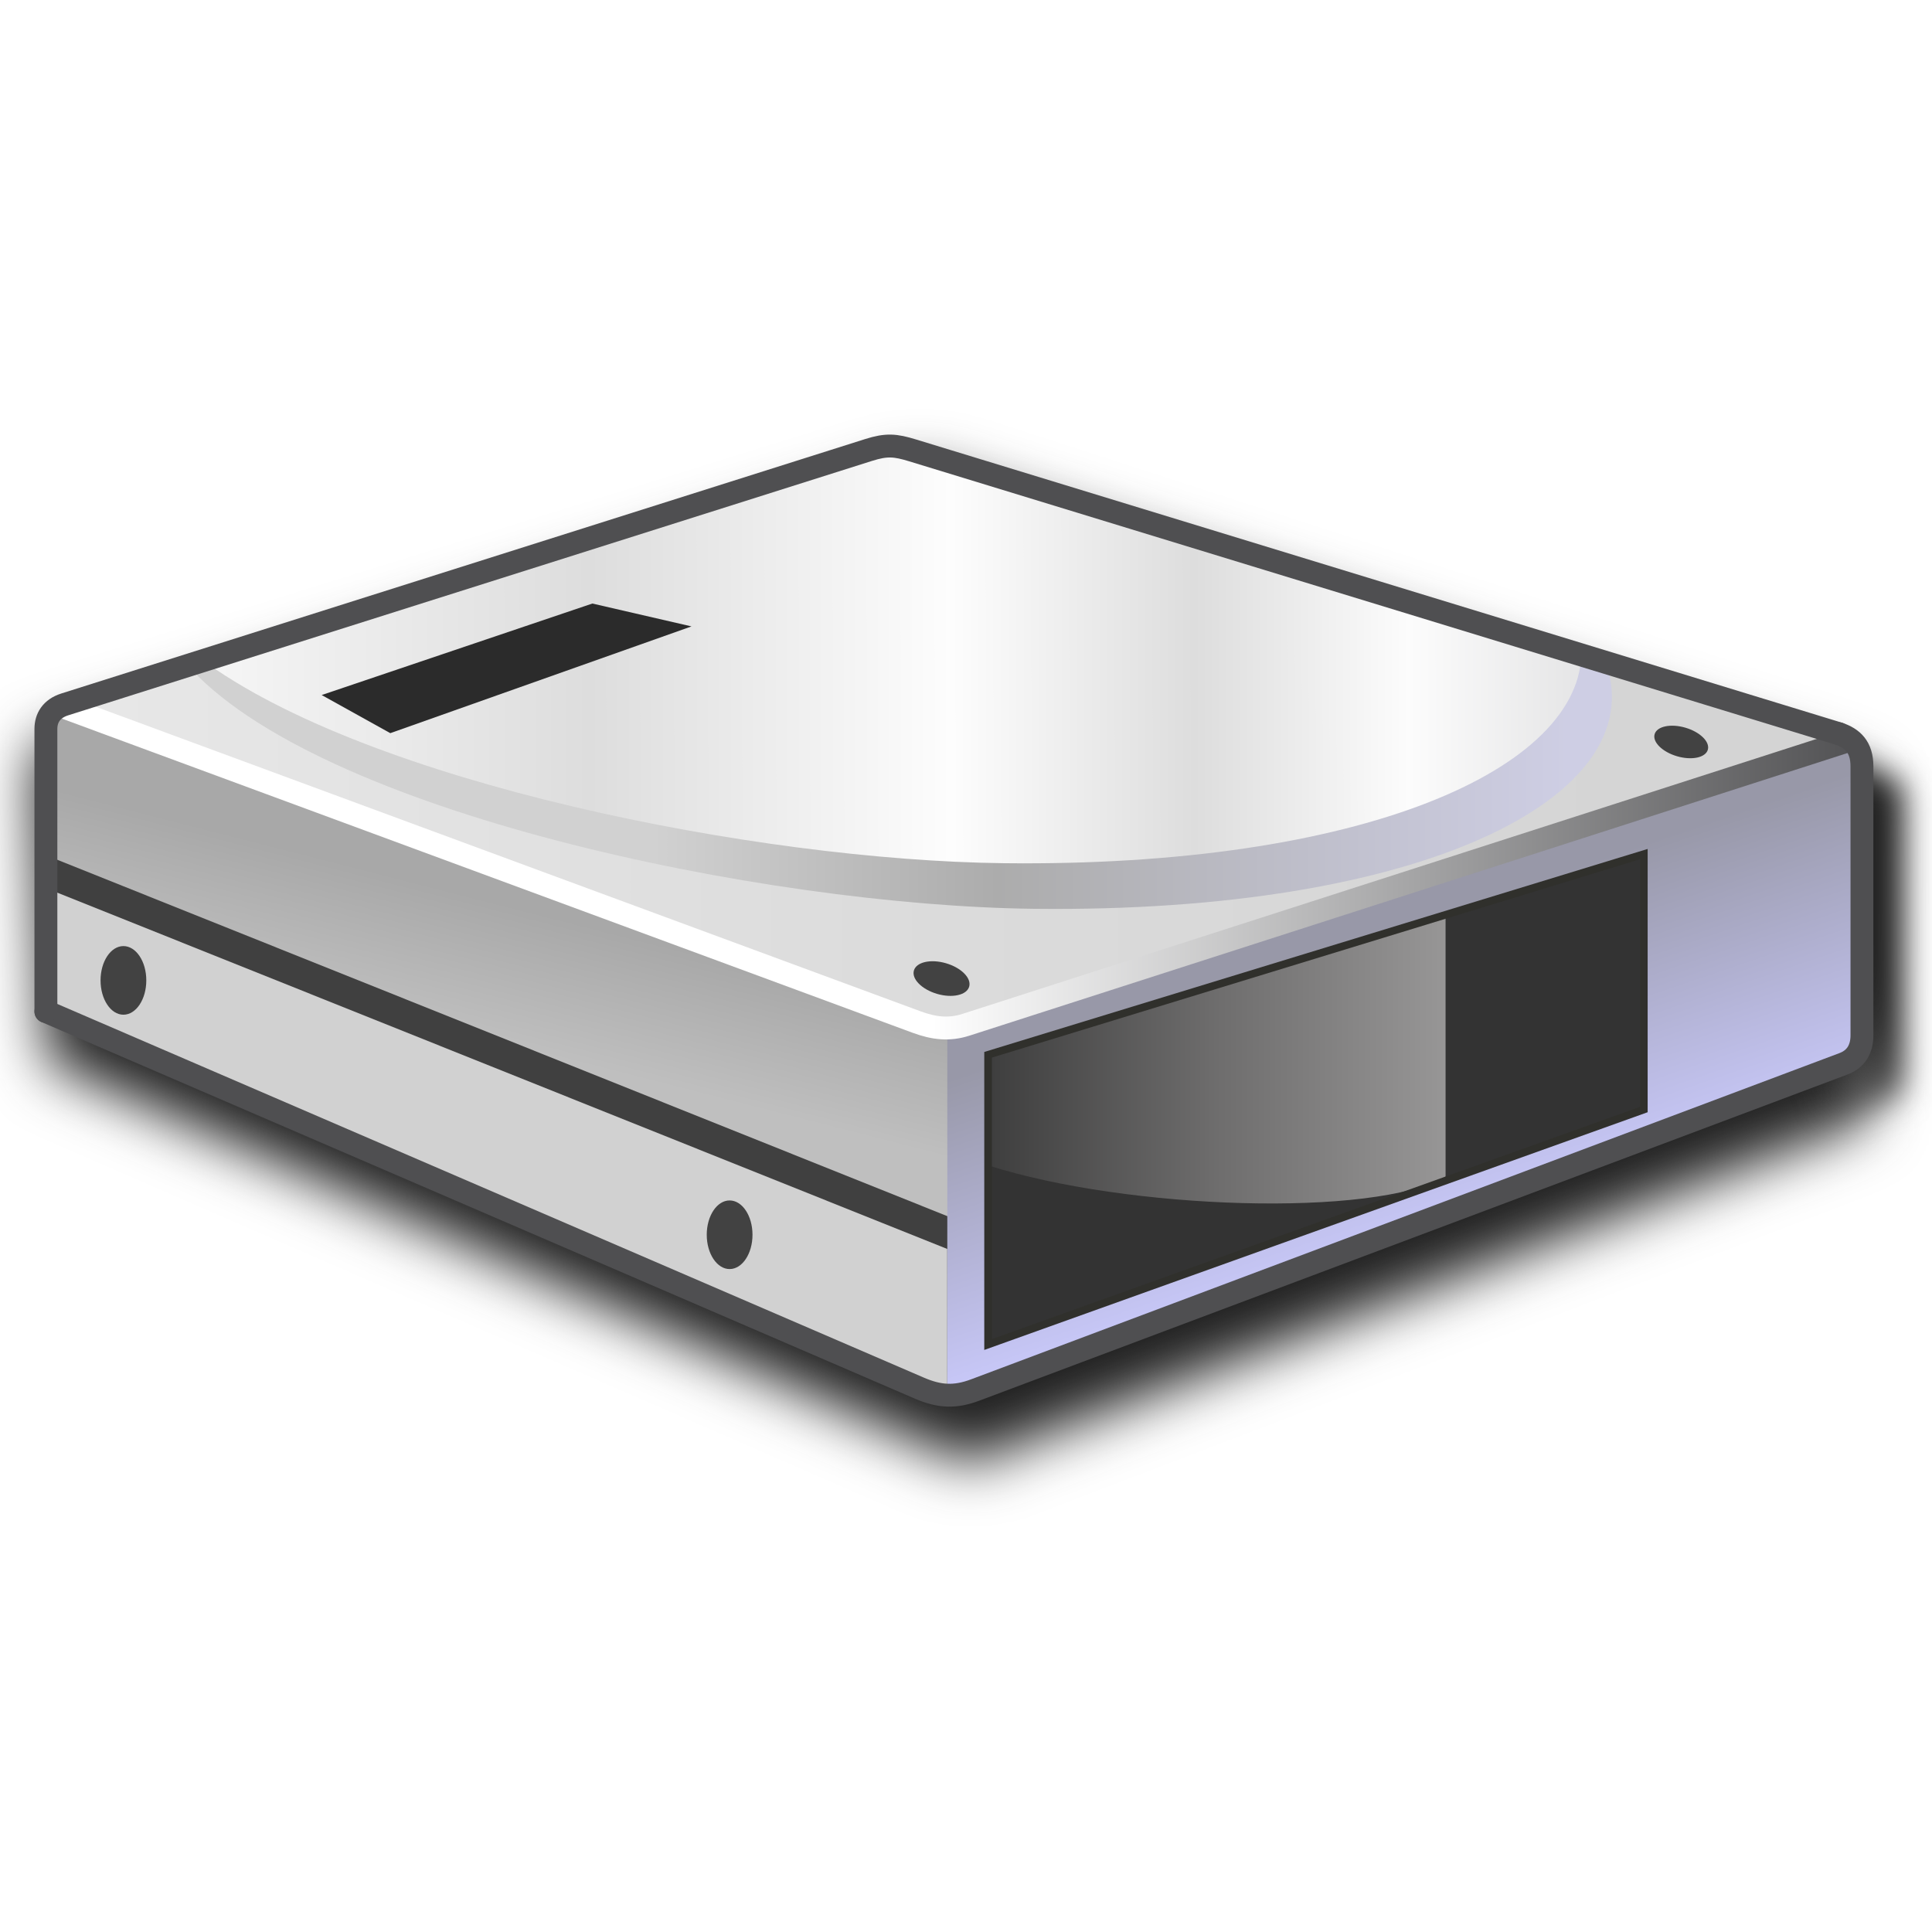
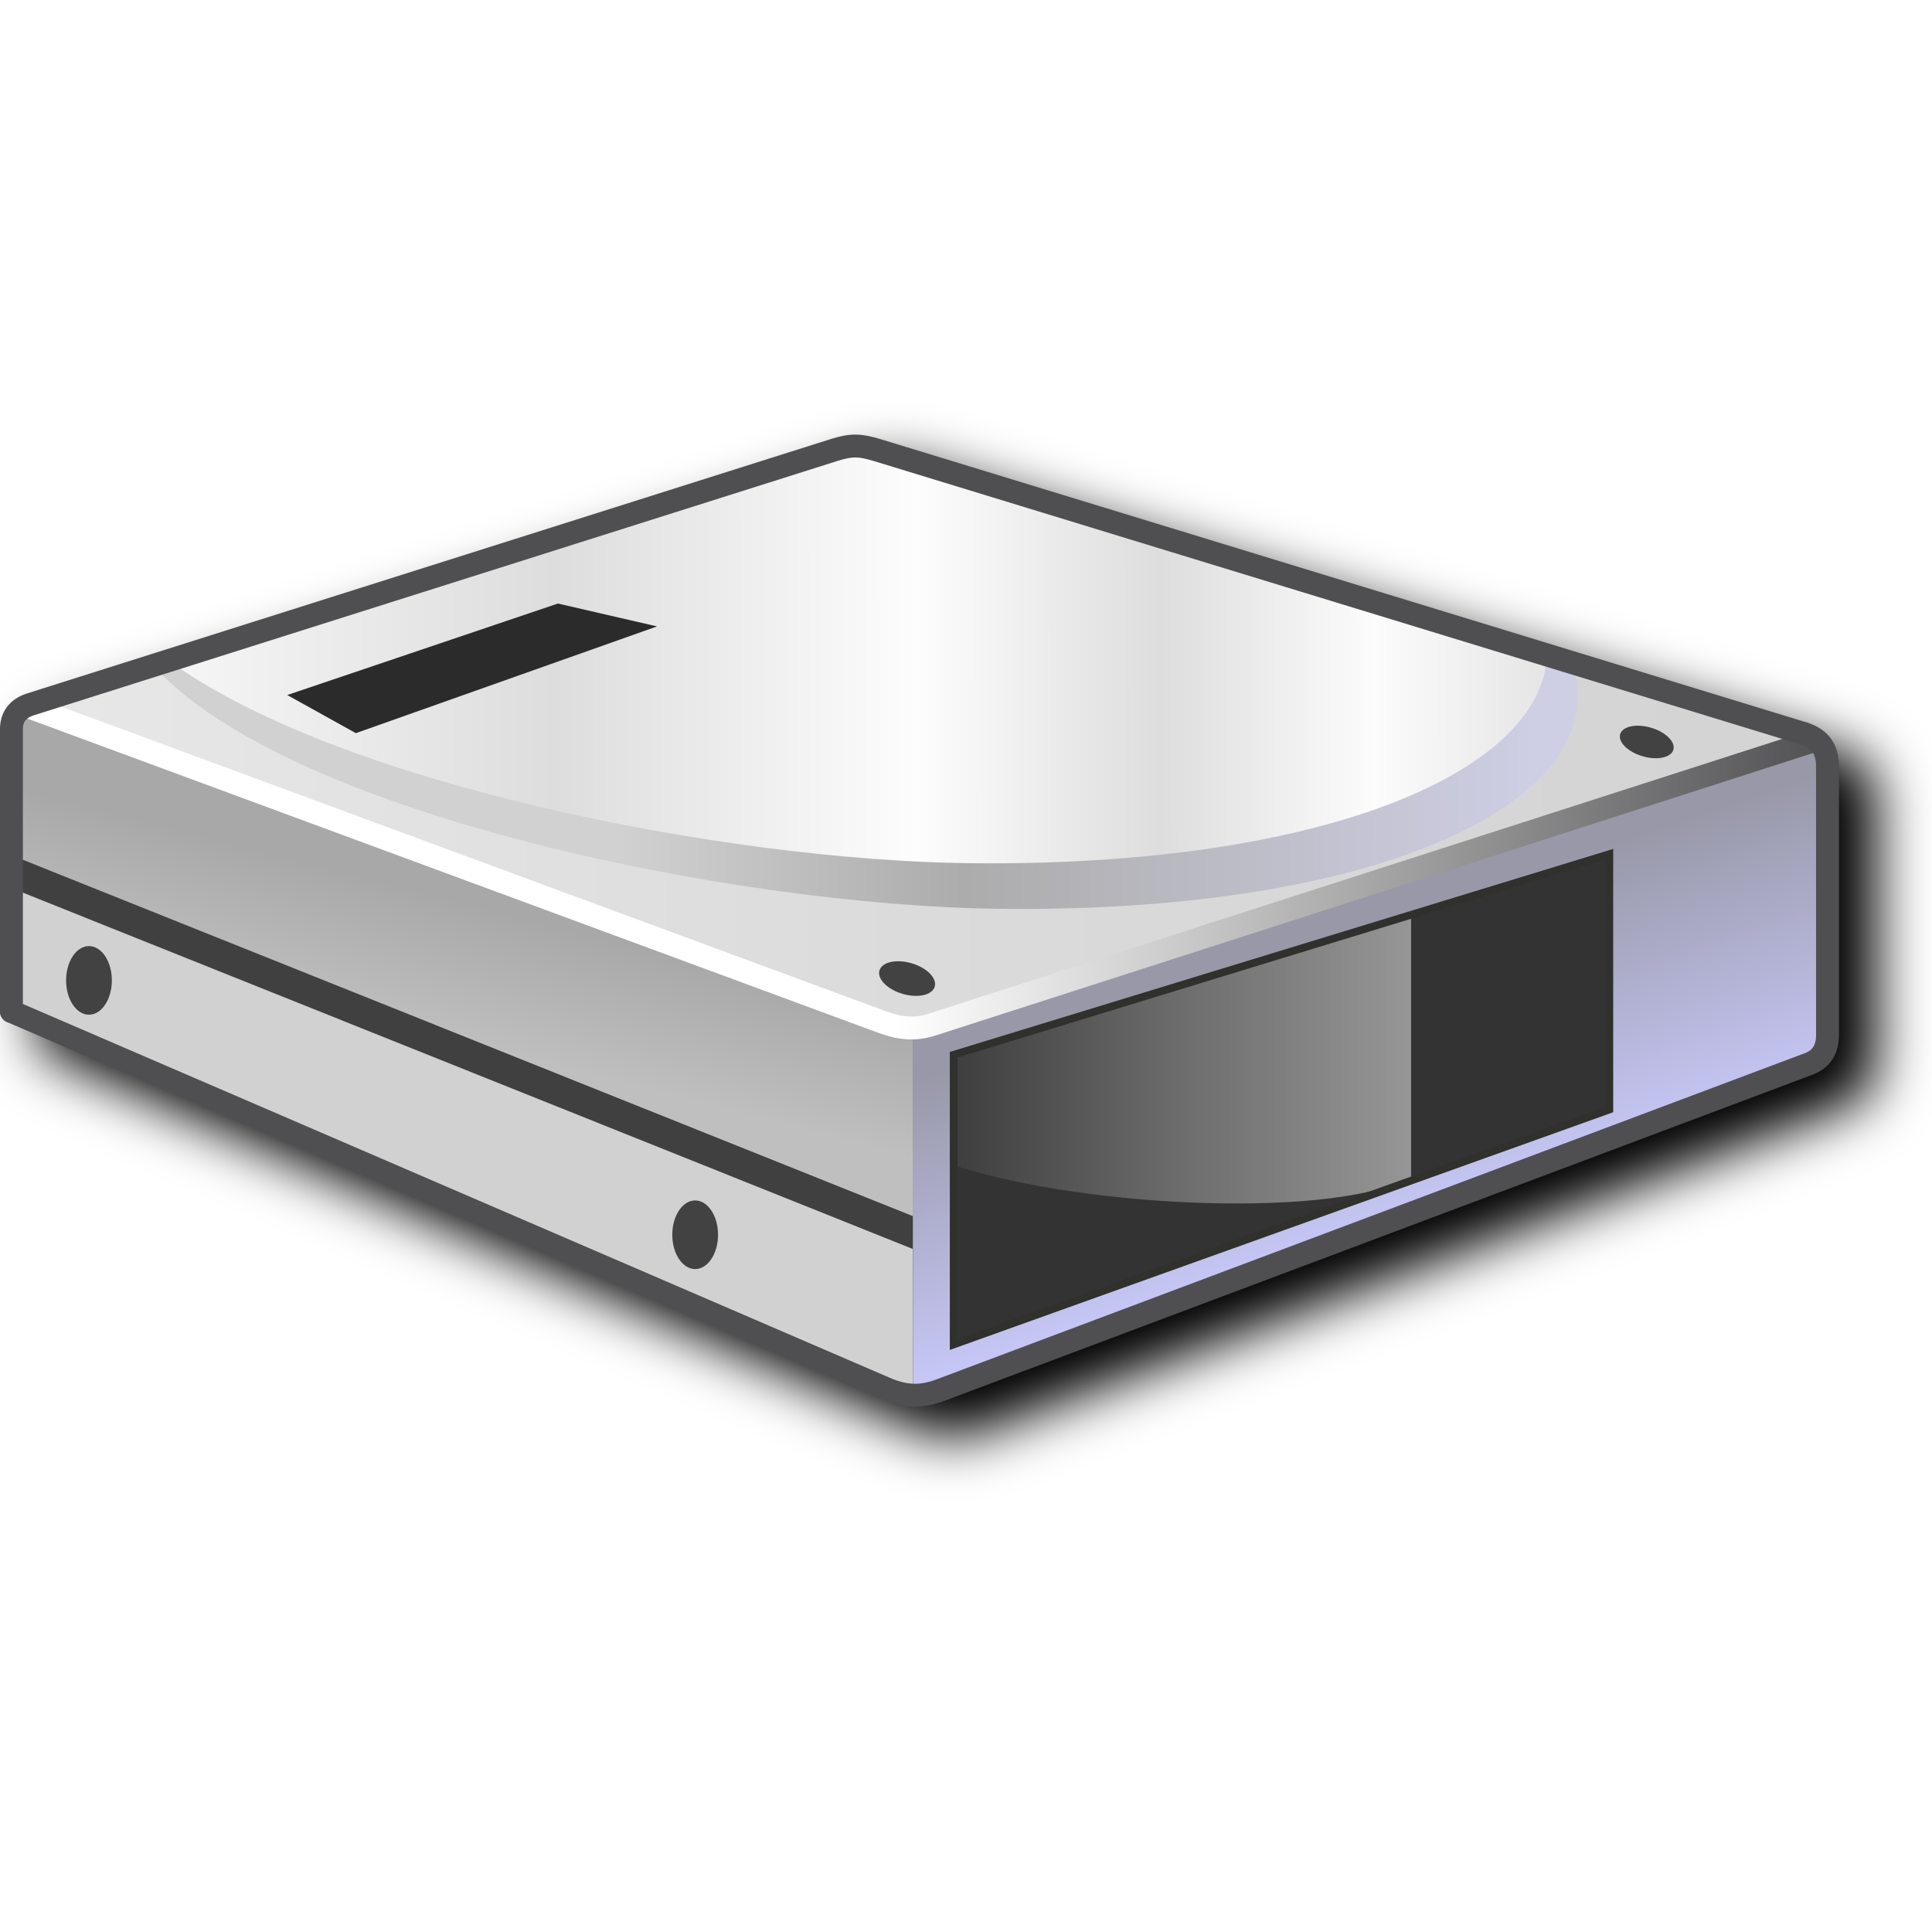
<svg xmlns="http://www.w3.org/2000/svg" xmlns:xlink="http://www.w3.org/1999/xlink" width="256" height="256" viewBox="0 0 256 256" version="1.1" id="svg8">
  <defs id="defs2">
-     <linearGradient id="linearGradient1029">
-       <stop id="stop1025" offset="0" style="stop-color:#212121;stop-opacity:1;" />
-       <stop id="stop1027" offset="1" style="stop-color:#212121;stop-opacity:0;" />
-     </linearGradient>
    <linearGradient id="linearGradient1041">
      <stop style="stop-color:#a8a8a8;stop-opacity:1" offset="0" id="stop1037" />
      <stop style="stop-color:#bfbfbf;stop-opacity:1" offset="1" id="stop1039" />
    </linearGradient>
    <linearGradient id="linearGradient1126">
      <stop style="stop-color:#ffffff;stop-opacity:1;" offset="0" id="stop1122" />
      <stop style="stop-color:#4f4f51;stop-opacity:1" offset="1" id="stop1124" />
    </linearGradient>
    <linearGradient id="linearGradient1036">
      <stop style="stop-color:#d1d1d1;stop-opacity:1" offset="0" id="stop1031" />
      <stop id="stop1040" offset="0.325" style="stop-color:#d1d1d1;stop-opacity:1" />
      <stop style="stop-color:#acacac;stop-opacity:1" offset="0.579" id="stop1042" />
      <stop style="stop-color:#cecee4;stop-opacity:1" offset="1" id="stop1034" />
    </linearGradient>
    <linearGradient id="linearGradient1063">
      <stop id="stop1059" offset="0" style="stop-color:#f6f6f6;stop-opacity:1" />
      <stop style="stop-color:#dddddd;stop-opacity:1" offset="0.28" id="stop1073" />
      <stop style="stop-color:#fdfdfd;stop-opacity:1" offset="0.543" id="stop1067" />
      <stop id="stop1069" offset="0.719" style="stop-color:#dddddd;stop-opacity:1" />
      <stop style="stop-color:#fcfcfc;stop-opacity:1" offset="0.875" id="stop1071" />
      <stop id="stop1061" offset="1" style="stop-color:#e5e5e6;stop-opacity:1" />
    </linearGradient>
    <linearGradient id="linearGradient1037">
      <stop id="stop1033" offset="0" style="stop-color:#e8e8e8;stop-opacity:1" />
      <stop style="stop-color:#dbdbdb;stop-opacity:1" offset="0.5" id="stop1041" />
      <stop id="stop1035" offset="1" style="stop-color:#d3d3d3;stop-opacity:1" />
    </linearGradient>
    <linearGradient id="linearGradient1014">
      <stop id="stop1010" offset="0" style="stop-color:#3e3e3e;stop-opacity:1" />
      <stop style="stop-color:#6e6d6d;stop-opacity:1" offset="0.5" id="stop1018" />
      <stop id="stop1012" offset="1" style="stop-color:#979696;stop-opacity:1" />
    </linearGradient>
    <linearGradient id="linearGradient1002">
      <stop id="stop998" offset="0" style="stop-color:#c7c7f7;stop-opacity:1" />
      <stop id="stop1000" offset="1" style="stop-color:#9898a8;stop-opacity:1" />
    </linearGradient>
    <linearGradient y2="119.61" x2="-330.094" y1="155.924" x1="-317.755" gradientTransform="translate(-1,1.5)" gradientUnits="userSpaceOnUse" id="linearGradient1378" xlink:href="#linearGradient1002" />
    <linearGradient y2="117.937" x2="-108.432" y1="117.937" x1="-168.432" gradientTransform="translate(-222.162,25.06154)" gradientUnits="userSpaceOnUse" id="linearGradient1380" xlink:href="#linearGradient1014" />
    <linearGradient y2="11.5" x2="-472.705" y1="11.5" x1="-712.705" gradientTransform="translate(196.7147,89.69975)" gradientUnits="userSpaceOnUse" id="linearGradient1382" xlink:href="#linearGradient1037" />
    <linearGradient y2="-85.841" x2="82.969" y1="-85.841" x1="-94.614" gradientTransform="translate(-397.5916,176.066)" gradientUnits="userSpaceOnUse" id="linearGradient1384" xlink:href="#linearGradient1036" />
    <linearGradient y2="-5.454" x2="-91.215" y1="-5.222" x1="-271.96" gradientTransform="translate(-221.5577,89.69975)" gradientUnits="userSpaceOnUse" id="linearGradient1386" xlink:href="#linearGradient1063" />
    <linearGradient y2="121.35" x2="-274.99" y1="121.35" x1="-397.932" gradientUnits="userSpaceOnUse" id="linearGradient1388" xlink:href="#linearGradient1126" />
    <linearGradient xlink:href="#linearGradient1041" id="linearGradient1043" x1="-462.194" y1="117.952" x2="-466.666" y2="135.368" gradientUnits="userSpaceOnUse" />
-     <filter style="color-interpolation-filters:sRGB" id="filter1049" x="-0.038" width="1.075" y="-0.07" height="1.14">
-       <feGaussianBlur stdDeviation="3.781" id="feGaussianBlur1051" />
-     </filter>
-     <linearGradient gradientUnits="userSpaceOnUse" y2="60.168" x2="-439.073" y1="54.602" x1="-427.34" id="linearGradient1031" xlink:href="#linearGradient1029" />
-     <filter height="1.077" y="-0.038" width="1.041" x="-0.02" id="filter1060" style="color-interpolation-filters:sRGB">
-       <feGaussianBlur id="feGaussianBlur1058" stdDeviation="2.078" />
+     <filter style="color-interpolation-filters:sRGB" id="filter1468" x="-0.037" y="-0.069" width="1.073" height="1.139">
+       <feGaussianBlur stdDeviation="3.724" id="feGaussianBlur1470" />
    </filter>
  </defs>
  <g id="layer1" transform="translate(-12.56771)">
-     <g id="g1068-7-2" transform="matrix(1.010365,0,0,1.010365,679.6342,77.71755)">
-       <g transform="translate(12.56771)" id="g1847-9-5" style="opacity:1">
-         <path d="m -552.096,-14.938 -0.451,0.142 -2.795,0.869 c 0.016,-0.005 0.009,-0.005 -0.046,0.012 l -0.002,0.002 -109.472,34.057 -0.008,0.004 -0.006,0.002 c -0.006,0.002 -0.017,0.003 -0.042,0.012 l -3.533,1.1 v 3.62 l 1.713,35.381 v 1.99 l 121.141,52.774 4.356,-1.818 110.034,-42.083 3.421,-1.427 V 65.892 29.892 25.854 l -2.009,-0.622 c -0.641,-0.523 -1.368,-0.899 -2.129,-1.158 l -0.022,-0.008 z" style="color:#000000;font-style:normal;font-variant:normal;font-weight:normal;font-stretch:normal;font-size:medium;line-height:normal;font-family:sans-serif;font-variant-ligatures:normal;font-variant-position:normal;font-variant-caps:normal;font-variant-numeric:normal;font-variant-alternates:normal;font-variant-east-asian:normal;font-feature-settings:normal;font-variation-settings:normal;text-indent:0;text-align:start;text-decoration:none;text-decoration-line:none;text-decoration-style:solid;text-decoration-color:#000000;letter-spacing:normal;word-spacing:normal;text-transform:none;writing-mode:lr-tb;direction:ltr;text-orientation:mixed;dominant-baseline:auto;baseline-shift:baseline;text-anchor:start;white-space:normal;shape-padding:0;shape-margin:0;inline-size:0;clip-rule:nonzero;display:inline;overflow:visible;visibility:visible;isolation:auto;mix-blend-mode:normal;color-interpolation:sRGB;color-interpolation-filters:linearRGB;solid-color:#000000;solid-opacity:1;vector-effect:none;fill:#212121;fill-opacity:1;fill-rule:nonzero;stroke:none;stroke-width:3.062;stroke-linecap:butt;stroke-linejoin:miter;stroke-miterlimit:4;stroke-dasharray:none;stroke-dashoffset:0;stroke-opacity:1;filter:url(#filter1049);color-rendering:auto;image-rendering:auto;shape-rendering:auto;text-rendering:auto;enable-background:accumulate;stop-color:#000000;stop-opacity:1" id="path1849-2-4" />
-         <path id="path1023" style="color:#000000;font-style:normal;font-variant:normal;font-weight:normal;font-stretch:normal;font-size:medium;line-height:normal;font-family:sans-serif;font-variant-ligatures:normal;font-variant-position:normal;font-variant-caps:normal;font-variant-numeric:normal;font-variant-alternates:normal;font-variant-east-asian:normal;font-feature-settings:normal;font-variation-settings:normal;text-indent:0;text-align:start;text-decoration:none;text-decoration-line:none;text-decoration-style:solid;text-decoration-color:#000000;letter-spacing:normal;word-spacing:normal;text-transform:none;writing-mode:lr-tb;direction:ltr;text-orientation:mixed;dominant-baseline:auto;baseline-shift:baseline;text-anchor:start;white-space:normal;shape-padding:0;shape-margin:0;inline-size:0;clip-rule:nonzero;display:inline;overflow:visible;visibility:visible;isolation:auto;mix-blend-mode:normal;color-interpolation:sRGB;color-interpolation-filters:linearRGB;solid-color:#000000;solid-opacity:1;vector-effect:none;fill:url(#linearGradient1031);fill-opacity:1;fill-rule:nonzero;stroke:none;stroke-width:3.062;stroke-linecap:butt;stroke-linejoin:miter;stroke-miterlimit:4;stroke-dasharray:none;stroke-dashoffset:0;stroke-opacity:1;filter:url(#filter1060);color-rendering:auto;image-rendering:auto;shape-rendering:auto;text-rendering:auto;enable-background:accumulate;stop-color:#000000;stop-opacity:1" d="m -552.096,-14.938 -0.451,0.142 -2.795,0.869 c 0.016,-0.005 0.009,-0.005 -0.046,0.012 l -0.002,0.002 -109.472,34.057 -0.008,0.004 -0.006,0.002 c -0.006,0.002 -0.017,0.003 -0.042,0.012 l -3.533,1.1 v 3.62 l 1.713,35.381 v 1.99 l 121.141,52.774 4.356,-1.818 114.449,-45.382 3.421,-1.427 v -3.808 l 0.087,-32.784 v -4.039 l -2.009,-0.622 c -0.641,-0.523 -1.368,-0.899 -2.129,-1.158 l -0.022,-0.008 z" />
-       </g>
-       <g transform="translate(-140.0465,-78.46962)" id="g1234-0-7">
-         <path id="path994-2-4" d="m -395.942,185.369 v -49 L -514.157,94.7 v 40.5 z" style="fill:#d1d1d1;fill-opacity:1;stroke:none;stroke-width:1px;stroke-linecap:butt;stroke-linejoin:miter;stroke-opacity:1" />
-         <path style="fill:url(#linearGradient1043);fill-opacity:1;stroke:none;stroke-width:1px;stroke-linecap:butt;stroke-linejoin:miter;stroke-opacity:1" d="M -514.1,117.5 V 95 l 118.215,41.999 v 26.318 z" id="path1153-3-4" />
-         <path style="fill:none;stroke:#404040;stroke-width:4;stroke-linecap:butt;stroke-linejoin:miter;stroke-miterlimit:4;stroke-dasharray:none;stroke-opacity:1" d="m -514.133,115.871 119.748,47.947" id="path1065-7-3" />
-         <path id="path996-5-0" d="m -395.942,185.369 v -51 l 119.952,-35.169 v 40.852 z" style="fill:url(#linearGradient1378);fill-opacity:1;stroke:none;stroke-width:1px;stroke-linecap:butt;stroke-linejoin:miter;stroke-opacity:1" />
-         <path style="fill:#333333;fill-opacity:1;stroke:none;stroke-width:1px;stroke-linecap:butt;stroke-linejoin:miter;stroke-opacity:1" d="m -390.594,177.879 v -38 l 86,-26.318 v 33.5 z" id="path1020-9-7" />
-         <path id="path1008-2-8" d="m -330.594,155.857 c -9.309,5.374 -41.681,4.38 -60,-1.478 v -14.5 l 59.998,-18.179" style="fill:url(#linearGradient1380);fill-opacity:1;stroke:none;stroke-width:1px;stroke-linecap:butt;stroke-linejoin:miter;stroke-opacity:1" />
-         <path id="path1006-2-6" d="m -390.594,177.879 v -38 l 86,-26.318 v 33.5 z" style="fill:none;fill-opacity:1;stroke:#30302c;stroke-width:1px;stroke-linecap:butt;stroke-linejoin:miter;stroke-opacity:1" />
-         <path id="path1031-8-8" d="m -514.157,94.7 118.215,41.669 119.952,-37.169 -127.5,-39.5 z" style="fill:url(#linearGradient1382);fill-opacity:1;stroke:none;stroke-width:1px;stroke-linecap:butt;stroke-linejoin:miter;stroke-opacity:1" />
-         <path id="path1043-9-8" d="m -495.804,88.535 c 16.936,19.495 75.77,31.794 111.257,32.2 50.82,0.581 80.839,-14.602 75.057,-32.035 l -94,-29 z" style="fill:url(#linearGradient1384);fill-opacity:1;stroke:none;stroke-width:1px;stroke-linecap:butt;stroke-linejoin:miter;stroke-opacity:1" />
-         <path style="fill:url(#linearGradient1386);fill-opacity:1;stroke:none;stroke-width:1px;stroke-linecap:butt;stroke-linejoin:miter;stroke-opacity:1" d="m -493.969,87.853 c 21.954,16.402 73.277,26.534 105.431,26.902 46.8,0.535 75.959,-12.298 75.765,-27.946 0,0 -63.647,-18.757 -90.717,-27.109 z" id="path1043-3-7-4" />
-         <path style="fill:#2b2b2b;fill-opacity:1;stroke:none;stroke-width:1px;stroke-linecap:butt;stroke-linejoin:miter;stroke-opacity:1" d="m -477.99,92.7 9,5 39.5,-14 -13,-3 z" id="path1044-3-3" />
-         <ellipse style="fill:#424242;fill-opacity:1;fill-rule:evenodd;stroke:none;stroke-width:4;stroke-linecap:butt;stroke-linejoin:round;stroke-miterlimit:4;stroke-dasharray:none;stroke-opacity:1" id="path1084-6-1" cx="-344.187" cy="236.165" rx="3.776" ry="2.092" transform="rotate(16.32693)" />
-         <ellipse transform="rotate(16.32693)" ry="1.952" rx="3.635" cy="179.118" cx="-259.816" id="path1084-7-1-4" style="fill:#424242;fill-opacity:1;fill-rule:evenodd;stroke:none;stroke-width:4;stroke-linecap:butt;stroke-linejoin:round;stroke-miterlimit:4;stroke-dasharray:none;stroke-opacity:1" />
-         <path style="fill:none;fill-opacity:1;stroke:url(#linearGradient1388);stroke-width:3;stroke-linecap:round;stroke-linejoin:miter;stroke-miterlimit:4;stroke-dasharray:none;stroke-opacity:1" d="m -278.499,98.928 -115.008,37.019 c -2.188,0.704 -4.182,0.482 -6.453,-0.357 L -512.115,94.173" id="path1063-2-9" />
-         <path id="path1027-9-2" d="m -514.157,134.2 114.542,49.395 c 2.623,1.131 4.667,1.249 7.323,0.251 l 113.873,-42.78 c 1.688,-0.634 2.429,-1.976 2.429,-3.743 v -35.271 c 0,-2.551 -1.254,-3.674 -3.037,-4.28" style="fill:none;stroke:#4f4f51;stroke-width:3;stroke-linecap:round;stroke-linejoin:round;stroke-miterlimit:4;stroke-dasharray:none;stroke-opacity:1" />
-         <path id="path1029-3-0" d="M -514.157,134.2 V 97.144 c 0,-1.414 0.711,-2.656 2.471,-3.213 l 105.411,-33.365 c 2.382,-0.754 3.512,-0.644 5.772,0.047 l 121.476,37.157" style="fill:none;stroke:#4f4f51;stroke-width:3.002;stroke-linecap:round;stroke-linejoin:round;stroke-miterlimit:4;stroke-dasharray:none;stroke-opacity:1" />
-         <ellipse style="fill:#424242;fill-opacity:1;fill-rule:evenodd;stroke:none;stroke-width:4;stroke-linecap:round;stroke-linejoin:round;stroke-miterlimit:4;stroke-dasharray:none;stroke-opacity:1" id="path1067-1-6" cx="-503.99" cy="130.124" rx="3" ry="4.5" />
-         <ellipse ry="4.5" rx="3" cy="163.482" cx="-424.49" id="path1067-6-9-8" style="fill:#424242;fill-opacity:1;fill-rule:evenodd;stroke:none;stroke-width:4;stroke-linecap:round;stroke-linejoin:round;stroke-miterlimit:4;stroke-dasharray:none;stroke-opacity:1" />
-       </g>
+     <path id="path1332" style="fill:#000000;fill-opacity:1;stroke:none;stroke-width:1.01px;stroke-linecap:butt;stroke-linejoin:miter;stroke-opacity:1;filter:url(#filter1468)" d="m 131.07,61.625 c -1.064,-0.022 -2.154,0.15 -3.443,0.559 L 21.122,95.892 c -2.285,0.723 -3.555,2.757 -3.555,4.693 v 37.439 a 1.516,1.516 0 0 0 0.113,0.273 1.516,1.516 0 0 0 0.213,0.51 1.516,1.516 0 0 0 0.387,0.4 1.516,1.516 0 0 0 0.203,0.209 l 115.729,49.906 c 2.878,1.241 5.573,1.393 8.533,0.281 l 115.053,-43.225 c 2.228,-0.837 3.438,-2.993 3.438,-5.201 v -35.637 c 0,-1.537 -0.408,-2.861 -1.188,-3.842 -0.779,-0.981 -1.842,-1.555 -2.91,-1.918 a 1.516,1.516 0 0 0 -0.014,0 1.516,1.516 0 0 0 -0.029,-0.014 L 134.359,62.226 c -1.188,-0.363 -2.225,-0.58 -3.289,-0.602 z" />
+     <g transform="matrix(1.010365,0,0,1.010365,533.5708,-1.565439)" id="g1234-0-7">
+       <path id="path994-2-4" d="m -395.942,185.369 v -49 L -514.157,94.7 v 40.5 z" style="fill:#d1d1d1;fill-opacity:1;stroke:none;stroke-width:1px;stroke-linecap:butt;stroke-linejoin:miter;stroke-opacity:1" />
+       <path style="fill:url(#linearGradient1043);fill-opacity:1;stroke:none;stroke-width:1px;stroke-linecap:butt;stroke-linejoin:miter;stroke-opacity:1" d="M -514.1,117.5 V 95 l 118.215,41.999 v 26.318 z" id="path1153-3-4" />
+       <path style="fill:none;stroke:#404040;stroke-width:4;stroke-linecap:butt;stroke-linejoin:miter;stroke-miterlimit:4;stroke-dasharray:none;stroke-opacity:1" d="m -514.133,115.871 119.748,47.947" id="path1065-7-3" />
+       <path id="path996-5-0" d="m -395.942,185.369 v -51 l 119.952,-35.169 v 40.852 z" style="fill:url(#linearGradient1378);fill-opacity:1;stroke:none;stroke-width:1px;stroke-linecap:butt;stroke-linejoin:miter;stroke-opacity:1" />
+       <path style="fill:#333333;fill-opacity:1;stroke:none;stroke-width:1px;stroke-linecap:butt;stroke-linejoin:miter;stroke-opacity:1" d="m -390.594,177.879 v -38 l 86,-26.318 v 33.5 z" id="path1020-9-7" />
+       <path id="path1008-2-8" d="m -330.594,155.857 c -9.309,5.374 -41.681,4.38 -60,-1.478 v -14.5 l 59.998,-18.179" style="fill:url(#linearGradient1380);fill-opacity:1;stroke:none;stroke-width:1px;stroke-linecap:butt;stroke-linejoin:miter;stroke-opacity:1" />
+       <path id="path1006-2-6" d="m -390.594,177.879 v -38 l 86,-26.318 v 33.5 z" style="fill:none;fill-opacity:1;stroke:#30302c;stroke-width:1px;stroke-linecap:butt;stroke-linejoin:miter;stroke-opacity:1" />
+       <path id="path1031-8-8" d="m -514.157,94.7 118.215,41.669 119.952,-37.169 -127.5,-39.5 z" style="fill:url(#linearGradient1382);fill-opacity:1;stroke:none;stroke-width:1px;stroke-linecap:butt;stroke-linejoin:miter;stroke-opacity:1" />
+       <path id="path1043-9-8" d="m -495.804,88.535 c 16.936,19.495 75.77,31.794 111.257,32.2 50.82,0.581 80.839,-14.602 75.057,-32.035 l -94,-29 z" style="fill:url(#linearGradient1384);fill-opacity:1;stroke:none;stroke-width:1px;stroke-linecap:butt;stroke-linejoin:miter;stroke-opacity:1" />
+       <path style="fill:url(#linearGradient1386);fill-opacity:1;stroke:none;stroke-width:1px;stroke-linecap:butt;stroke-linejoin:miter;stroke-opacity:1" d="m -493.969,87.853 c 21.954,16.402 73.277,26.534 105.431,26.902 46.8,0.535 75.959,-12.298 75.765,-27.946 0,0 -63.647,-18.757 -90.717,-27.109 z" id="path1043-3-7-4" />
+       <path style="fill:#2b2b2b;fill-opacity:1;stroke:none;stroke-width:1px;stroke-linecap:butt;stroke-linejoin:miter;stroke-opacity:1" d="m -477.99,92.7 9,5 39.5,-14 -13,-3 z" id="path1044-3-3" />
+       <ellipse style="fill:#424242;fill-opacity:1;fill-rule:evenodd;stroke:none;stroke-width:4;stroke-linecap:butt;stroke-linejoin:round;stroke-miterlimit:4;stroke-dasharray:none;stroke-opacity:1" id="path1084-6-1" cx="-344.187" cy="236.165" rx="3.776" ry="2.092" transform="rotate(16.32693)" />
+       <ellipse transform="rotate(16.32693)" ry="1.952" rx="3.635" cy="179.118" cx="-259.816" id="path1084-7-1-4" style="fill:#424242;fill-opacity:1;fill-rule:evenodd;stroke:none;stroke-width:4;stroke-linecap:butt;stroke-linejoin:round;stroke-miterlimit:4;stroke-dasharray:none;stroke-opacity:1" />
+       <path style="fill:none;fill-opacity:1;stroke:url(#linearGradient1388);stroke-width:3;stroke-linecap:round;stroke-linejoin:miter;stroke-miterlimit:4;stroke-dasharray:none;stroke-opacity:1" d="m -278.499,98.928 -115.008,37.019 c -2.188,0.704 -4.182,0.482 -6.453,-0.357 L -512.115,94.173" id="path1063-2-9" />
+       <path id="path1027-9-2" d="m -514.157,134.2 114.542,49.395 c 2.623,1.131 4.667,1.249 7.323,0.251 l 113.873,-42.78 c 1.688,-0.634 2.429,-1.976 2.429,-3.743 v -35.271 c 0,-2.551 -1.254,-3.674 -3.037,-4.28" style="fill:none;stroke:#4f4f51;stroke-width:3;stroke-linecap:round;stroke-linejoin:round;stroke-miterlimit:4;stroke-dasharray:none;stroke-opacity:1" />
+       <path id="path1029-3-0" d="M -514.157,134.2 V 97.144 c 0,-1.414 0.711,-2.656 2.471,-3.213 l 105.411,-33.365 c 2.382,-0.754 3.512,-0.644 5.772,0.047 l 121.476,37.157" style="fill:none;stroke:#4f4f51;stroke-width:3.002;stroke-linecap:round;stroke-linejoin:round;stroke-miterlimit:4;stroke-dasharray:none;stroke-opacity:1" />
+       <ellipse style="fill:#424242;fill-opacity:1;fill-rule:evenodd;stroke:none;stroke-width:4;stroke-linecap:round;stroke-linejoin:round;stroke-miterlimit:4;stroke-dasharray:none;stroke-opacity:1" id="path1067-1-6" cx="-503.99" cy="130.124" rx="3" ry="4.5" />
+       <ellipse ry="4.5" rx="3" cy="163.482" cx="-424.49" id="path1067-6-9-8" style="fill:#424242;fill-opacity:1;fill-rule:evenodd;stroke:none;stroke-width:4;stroke-linecap:round;stroke-linejoin:round;stroke-miterlimit:4;stroke-dasharray:none;stroke-opacity:1" />
    </g>
  </g>
</svg>
